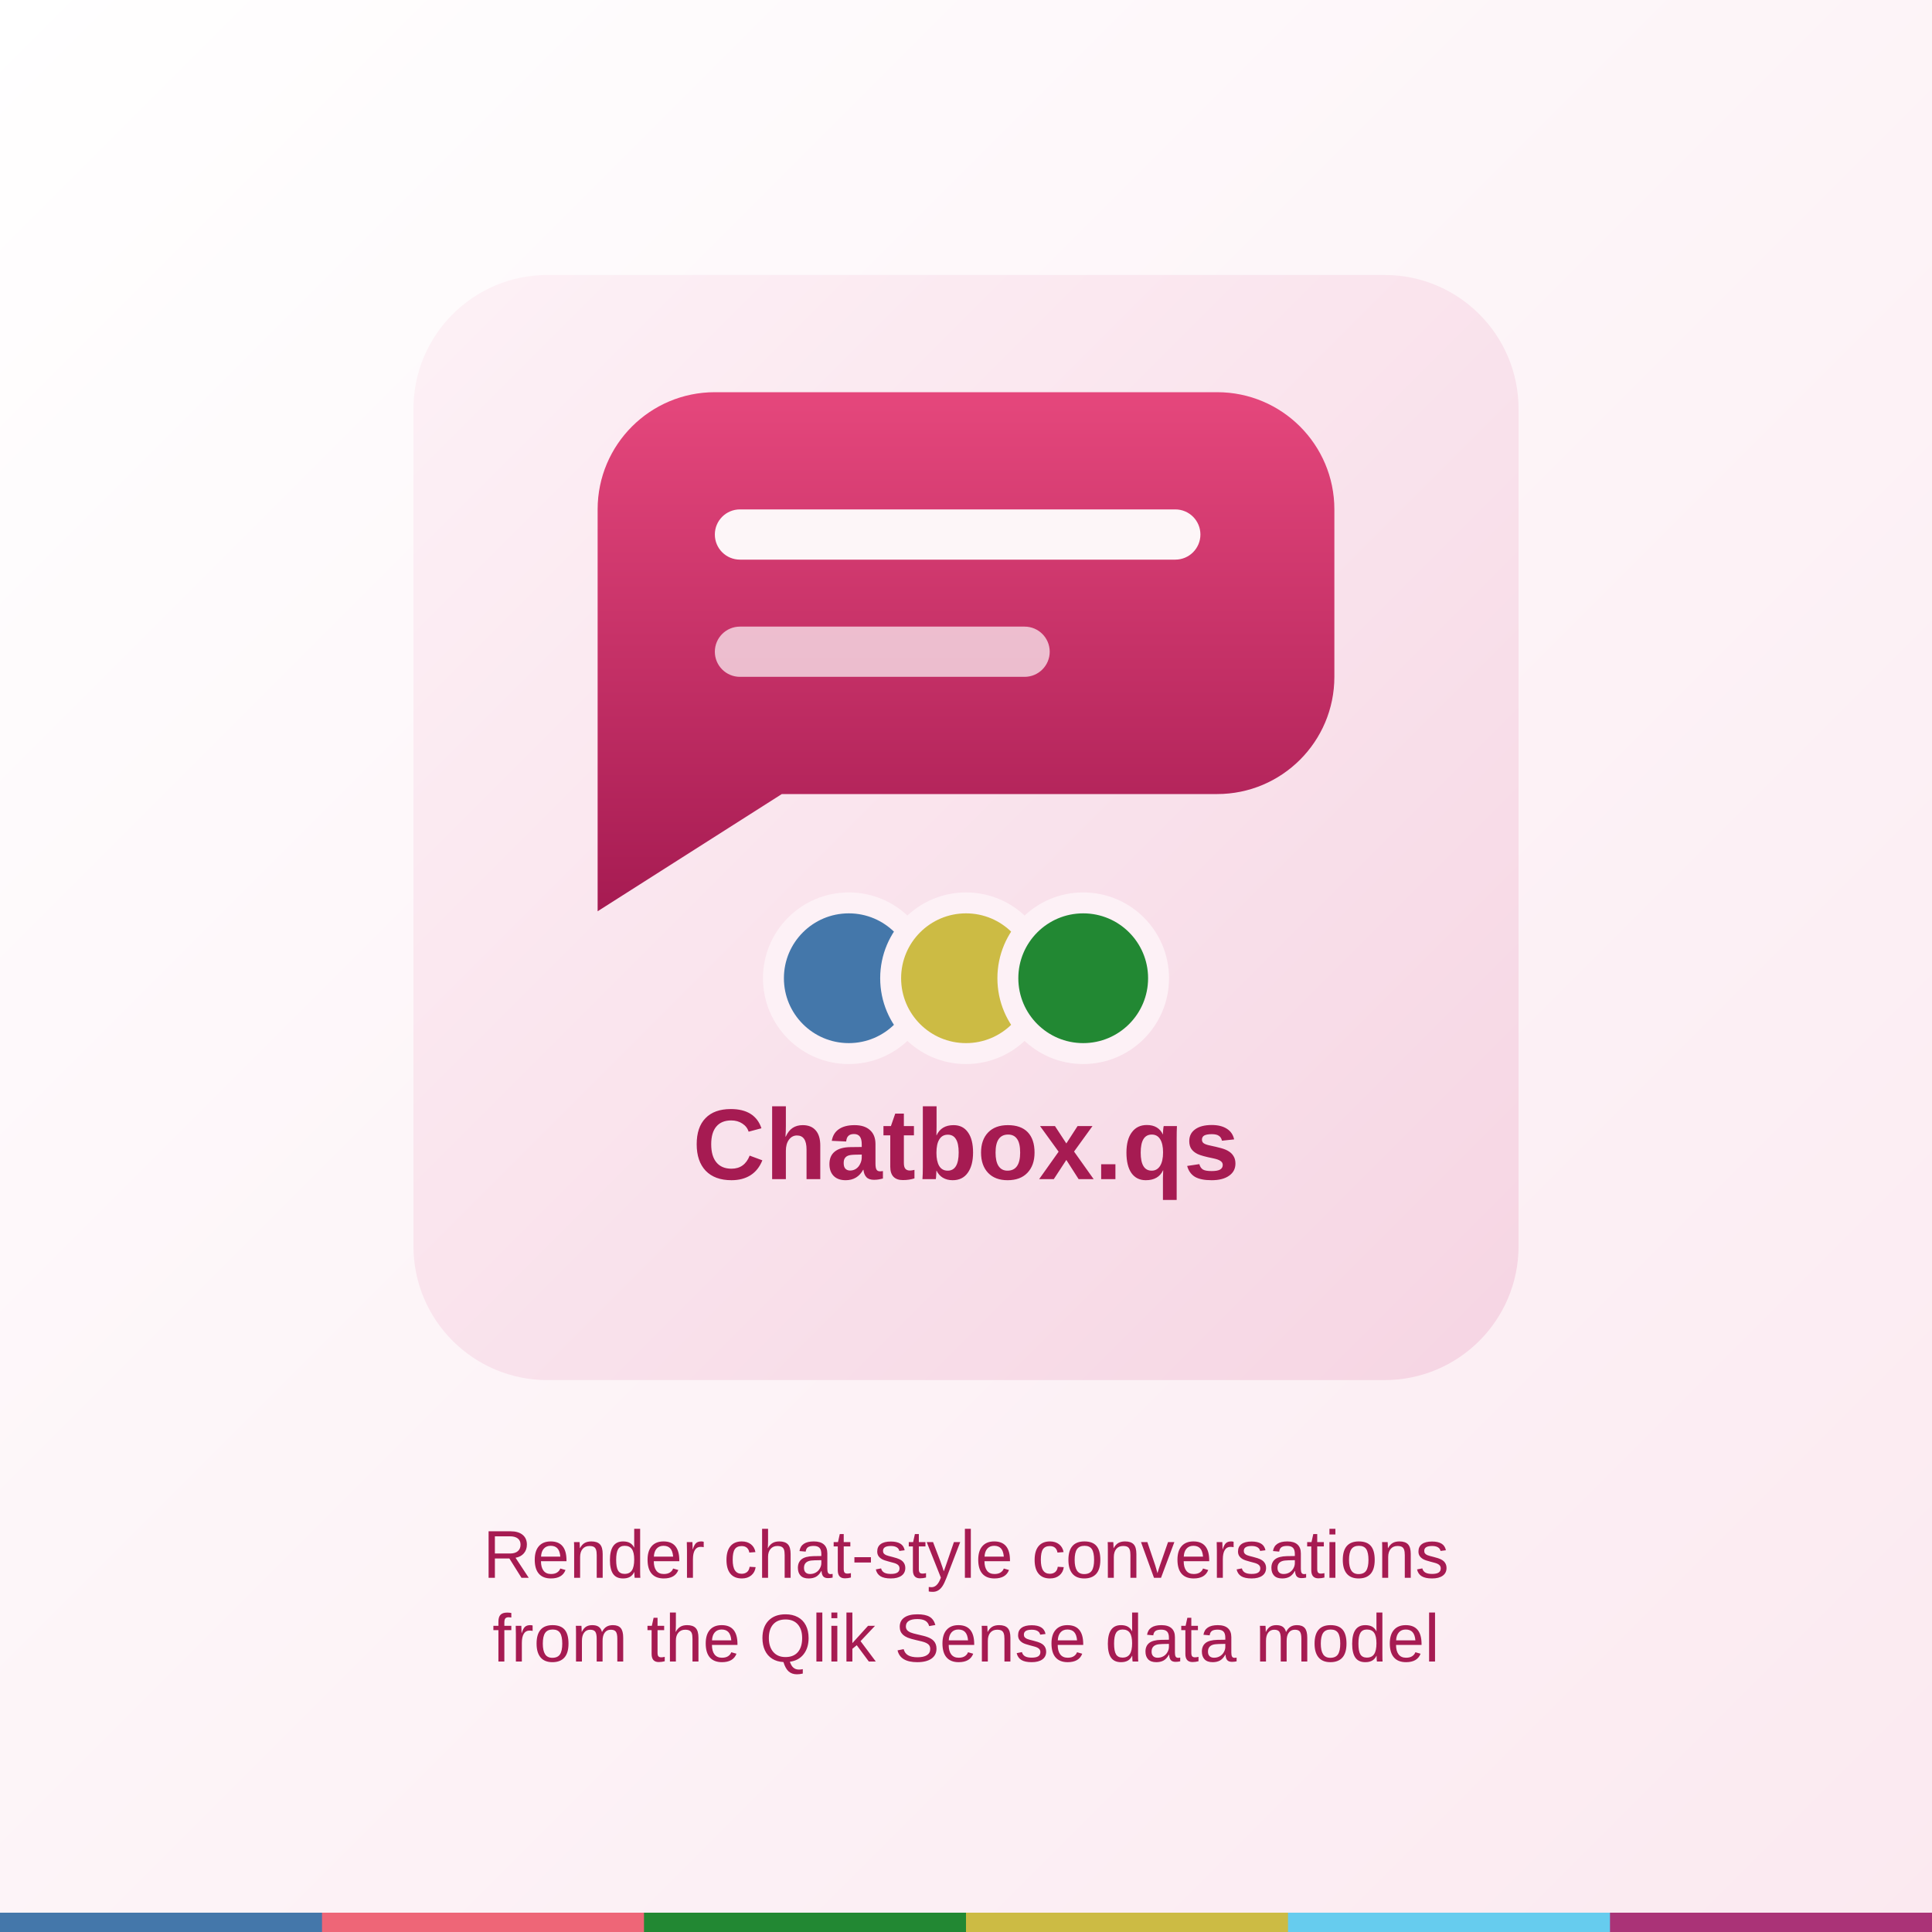
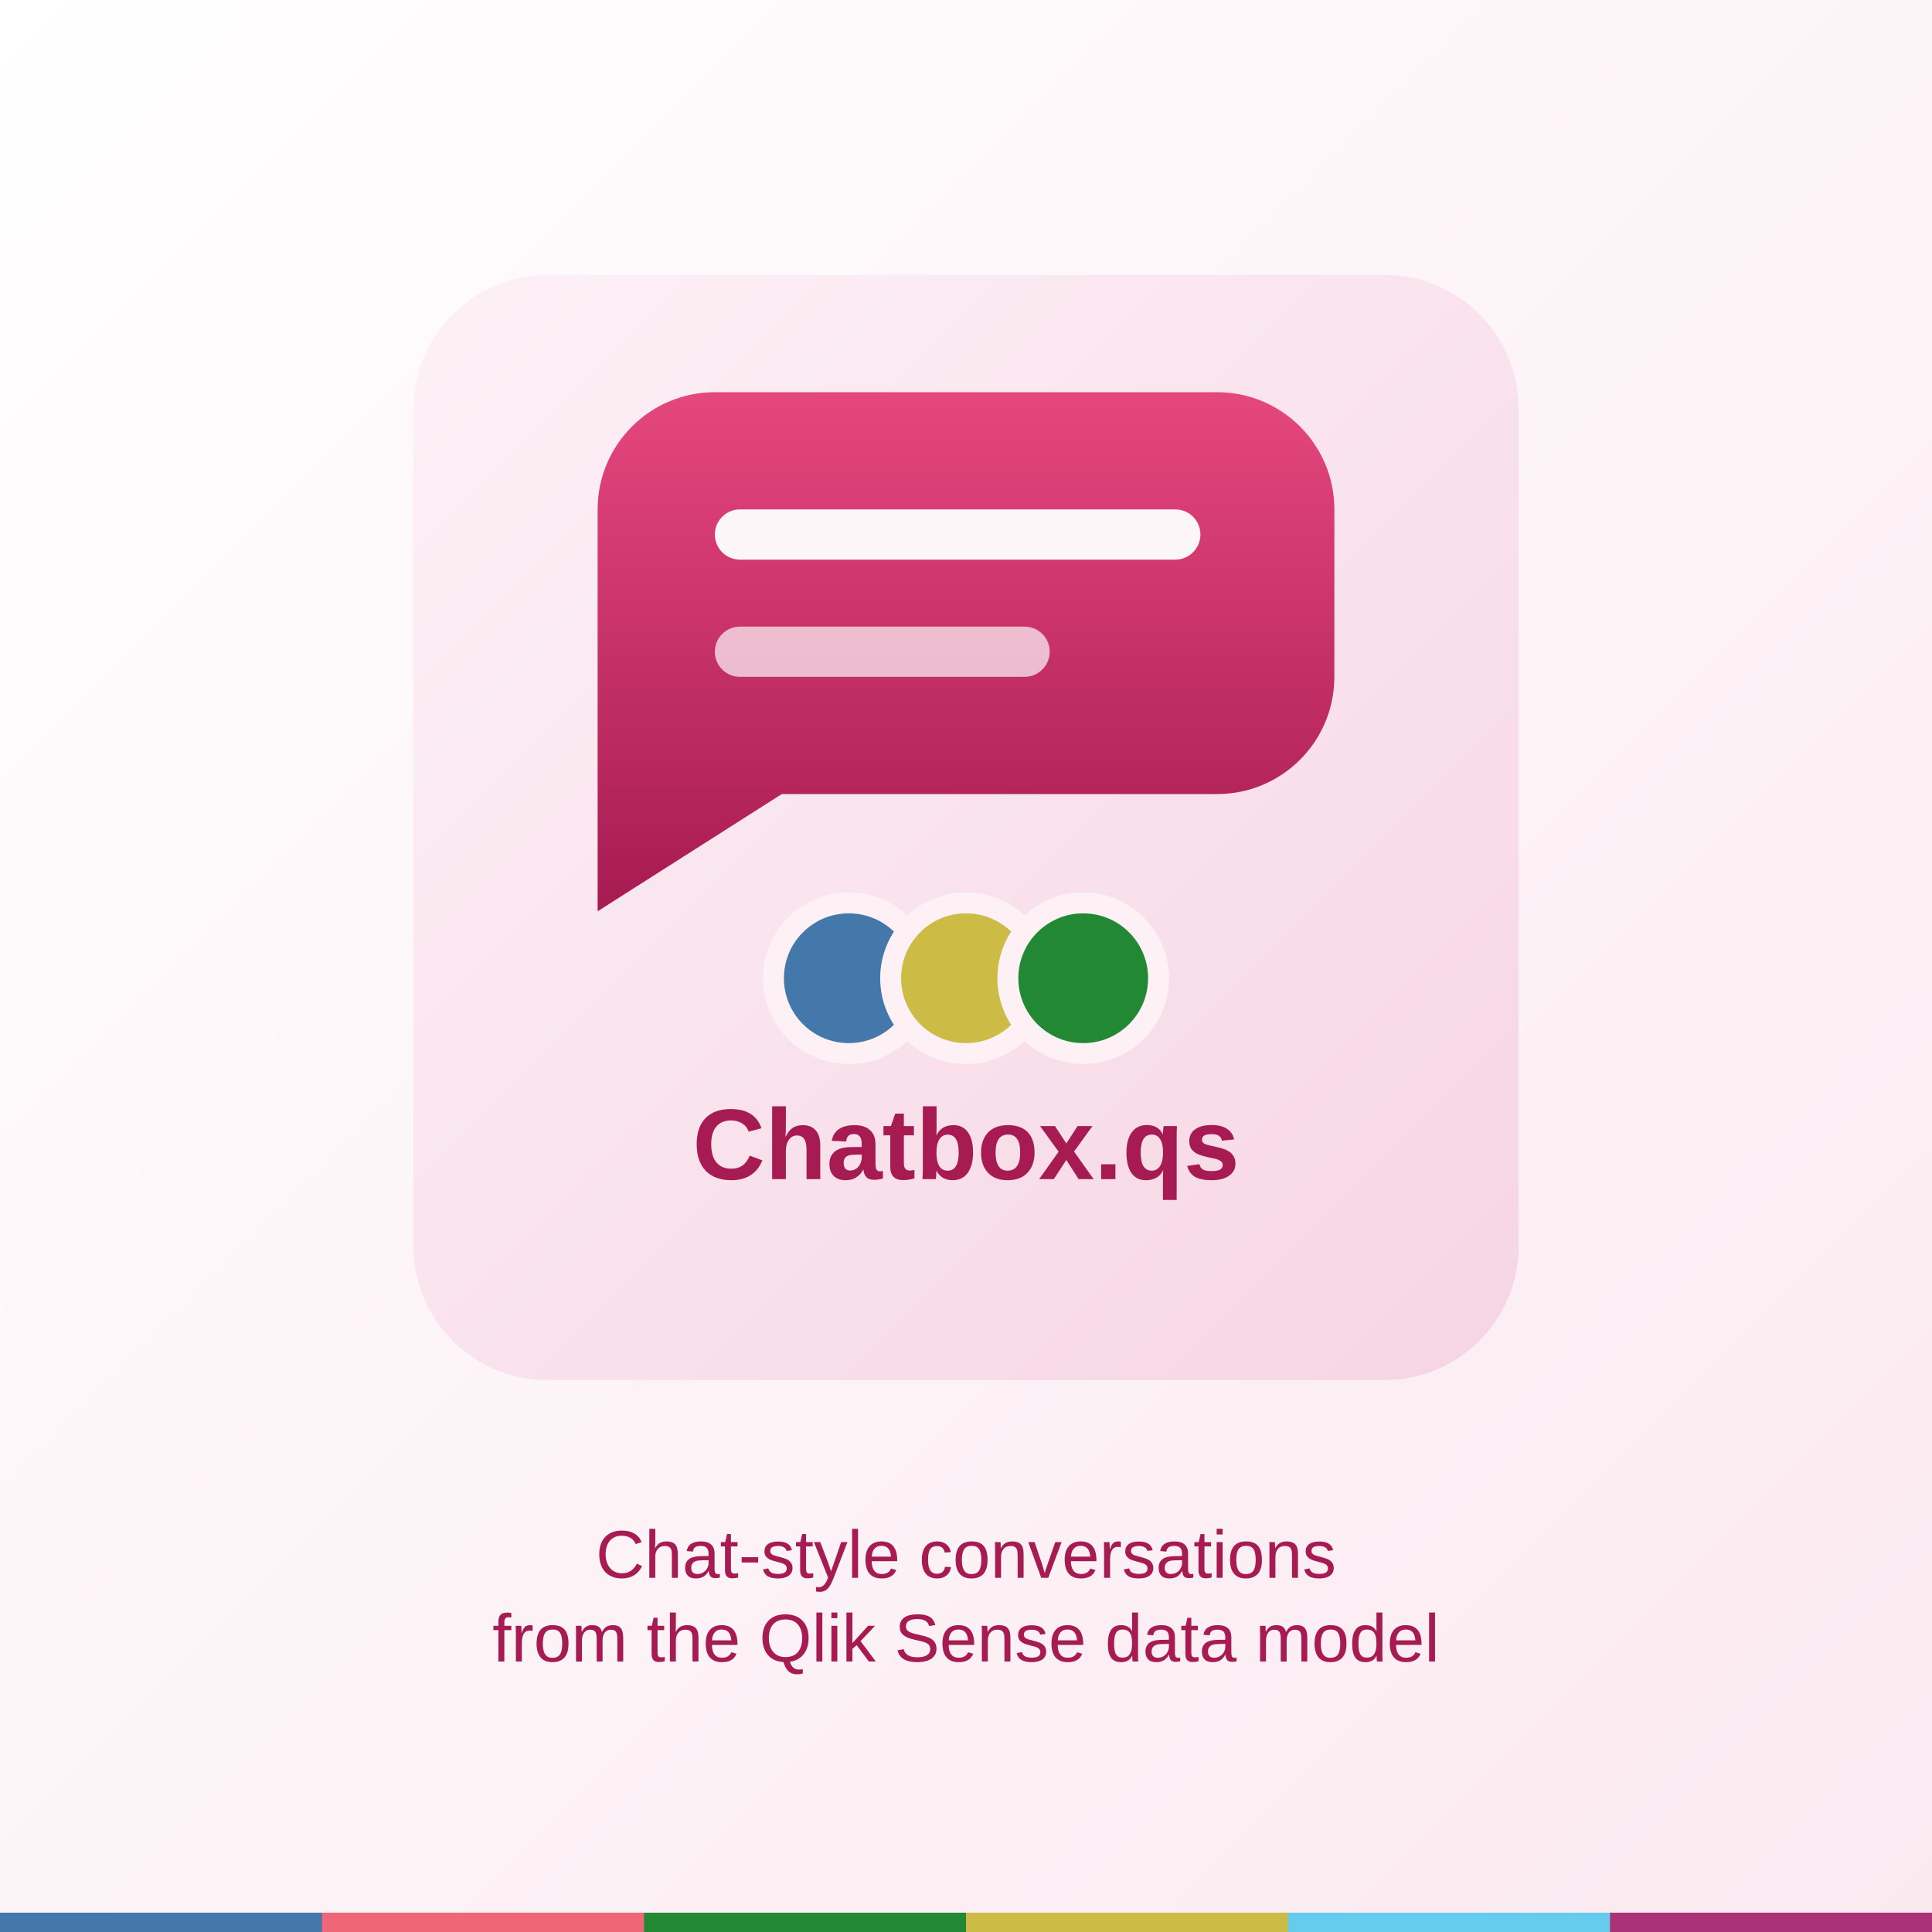
<svg xmlns="http://www.w3.org/2000/svg" width="1200" height="1200" viewBox="0 0 1200 1200" role="img" aria-labelledby="t">
  <defs>
    <linearGradient id="pageGrad" x1="0" y1="0" x2="1" y2="1">
      <stop offset="0%" stop-color="#FFFFFF" />
      <stop offset="100%" stop-color="#FBE9F0" />
    </linearGradient>
    <linearGradient id="bgGrad" x1="0" y1="0" x2="1" y2="1">
      <stop offset="0%" stop-color="#FDF1F6" />
      <stop offset="100%" stop-color="#F6D5E3" />
    </linearGradient>
    <linearGradient id="iconGrad" x1="0" y1="0" x2="0" y2="1">
      <stop offset="0%" stop-color="#E5477C" />
      <stop offset="100%" stop-color="#A61B52" />
    </linearGradient>
  </defs>
  <rect width="1200" height="1200" fill="url(#pageGrad)" />
  <g transform="translate(236 150) scale(5.2)">
    <rect x="4" y="4" width="132" height="132" rx="16" ry="16" fill="url(#bgGrad)" />
    <path d="M40 18 H100 A14 14 0 0 1 114 32 V52 A14 14 0 0 1 100 66 H48 L26 80 V32              A14 14 0 0 1 40 18 Z" fill="url(#iconGrad)" />
    <rect x="40" y="32" width="58" height="6" rx="3" fill="#ffffff" opacity="0.95" />
    <rect x="40" y="46" width="40" height="6" rx="3" fill="#ffffff" opacity="0.68" />
    <circle cx="56" cy="88" r="9" fill="#4477AA" stroke="#FDF1F6" stroke-width="2.5" />
    <circle cx="70" cy="88" r="9" fill="#CCBB44" stroke="#FDF1F6" stroke-width="2.5" />
    <circle cx="84" cy="88" r="9" fill="#228833" stroke="#FDF1F6" stroke-width="2.5" />
    <text x="70" y="112" text-anchor="middle" font-family="'Segoe UI', 'Helvetica Neue', Arial, sans-serif" font-size="12" font-weight="600" fill="#A61B52">Chatbox.qs</text>
  </g>
-   <text x="600" y="980" text-anchor="middle" font-family="'Segoe UI', 'Helvetica Neue', Arial, sans-serif" font-size="42" font-weight="400" fill="#A61B52">Render chat-style conversations</text>
+   <text x="600" y="980" text-anchor="middle" font-family="'Segoe UI', 'Helvetica Neue', Arial, sans-serif" font-size="42" font-weight="400" fill="#A61B52">Chat-style conversations</text>
  <text x="600" y="1032" text-anchor="middle" font-family="'Segoe UI', 'Helvetica Neue', Arial, sans-serif" font-size="42" font-weight="400" fill="#A61B52">from the Qlik Sense data model</text>
  <rect x="0" y="1188" width="200.5" height="12" fill="#4477AA" />
  <rect x="200" y="1188" width="200.5" height="12" fill="#EE6677" />
  <rect x="400" y="1188" width="200.5" height="12" fill="#228833" />
  <rect x="600" y="1188" width="200.5" height="12" fill="#CCBB44" />
  <rect x="800" y="1188" width="200.5" height="12" fill="#66CCEE" />
  <rect x="1000" y="1188" width="200.5" height="12" fill="#AA3377" />
</svg>
